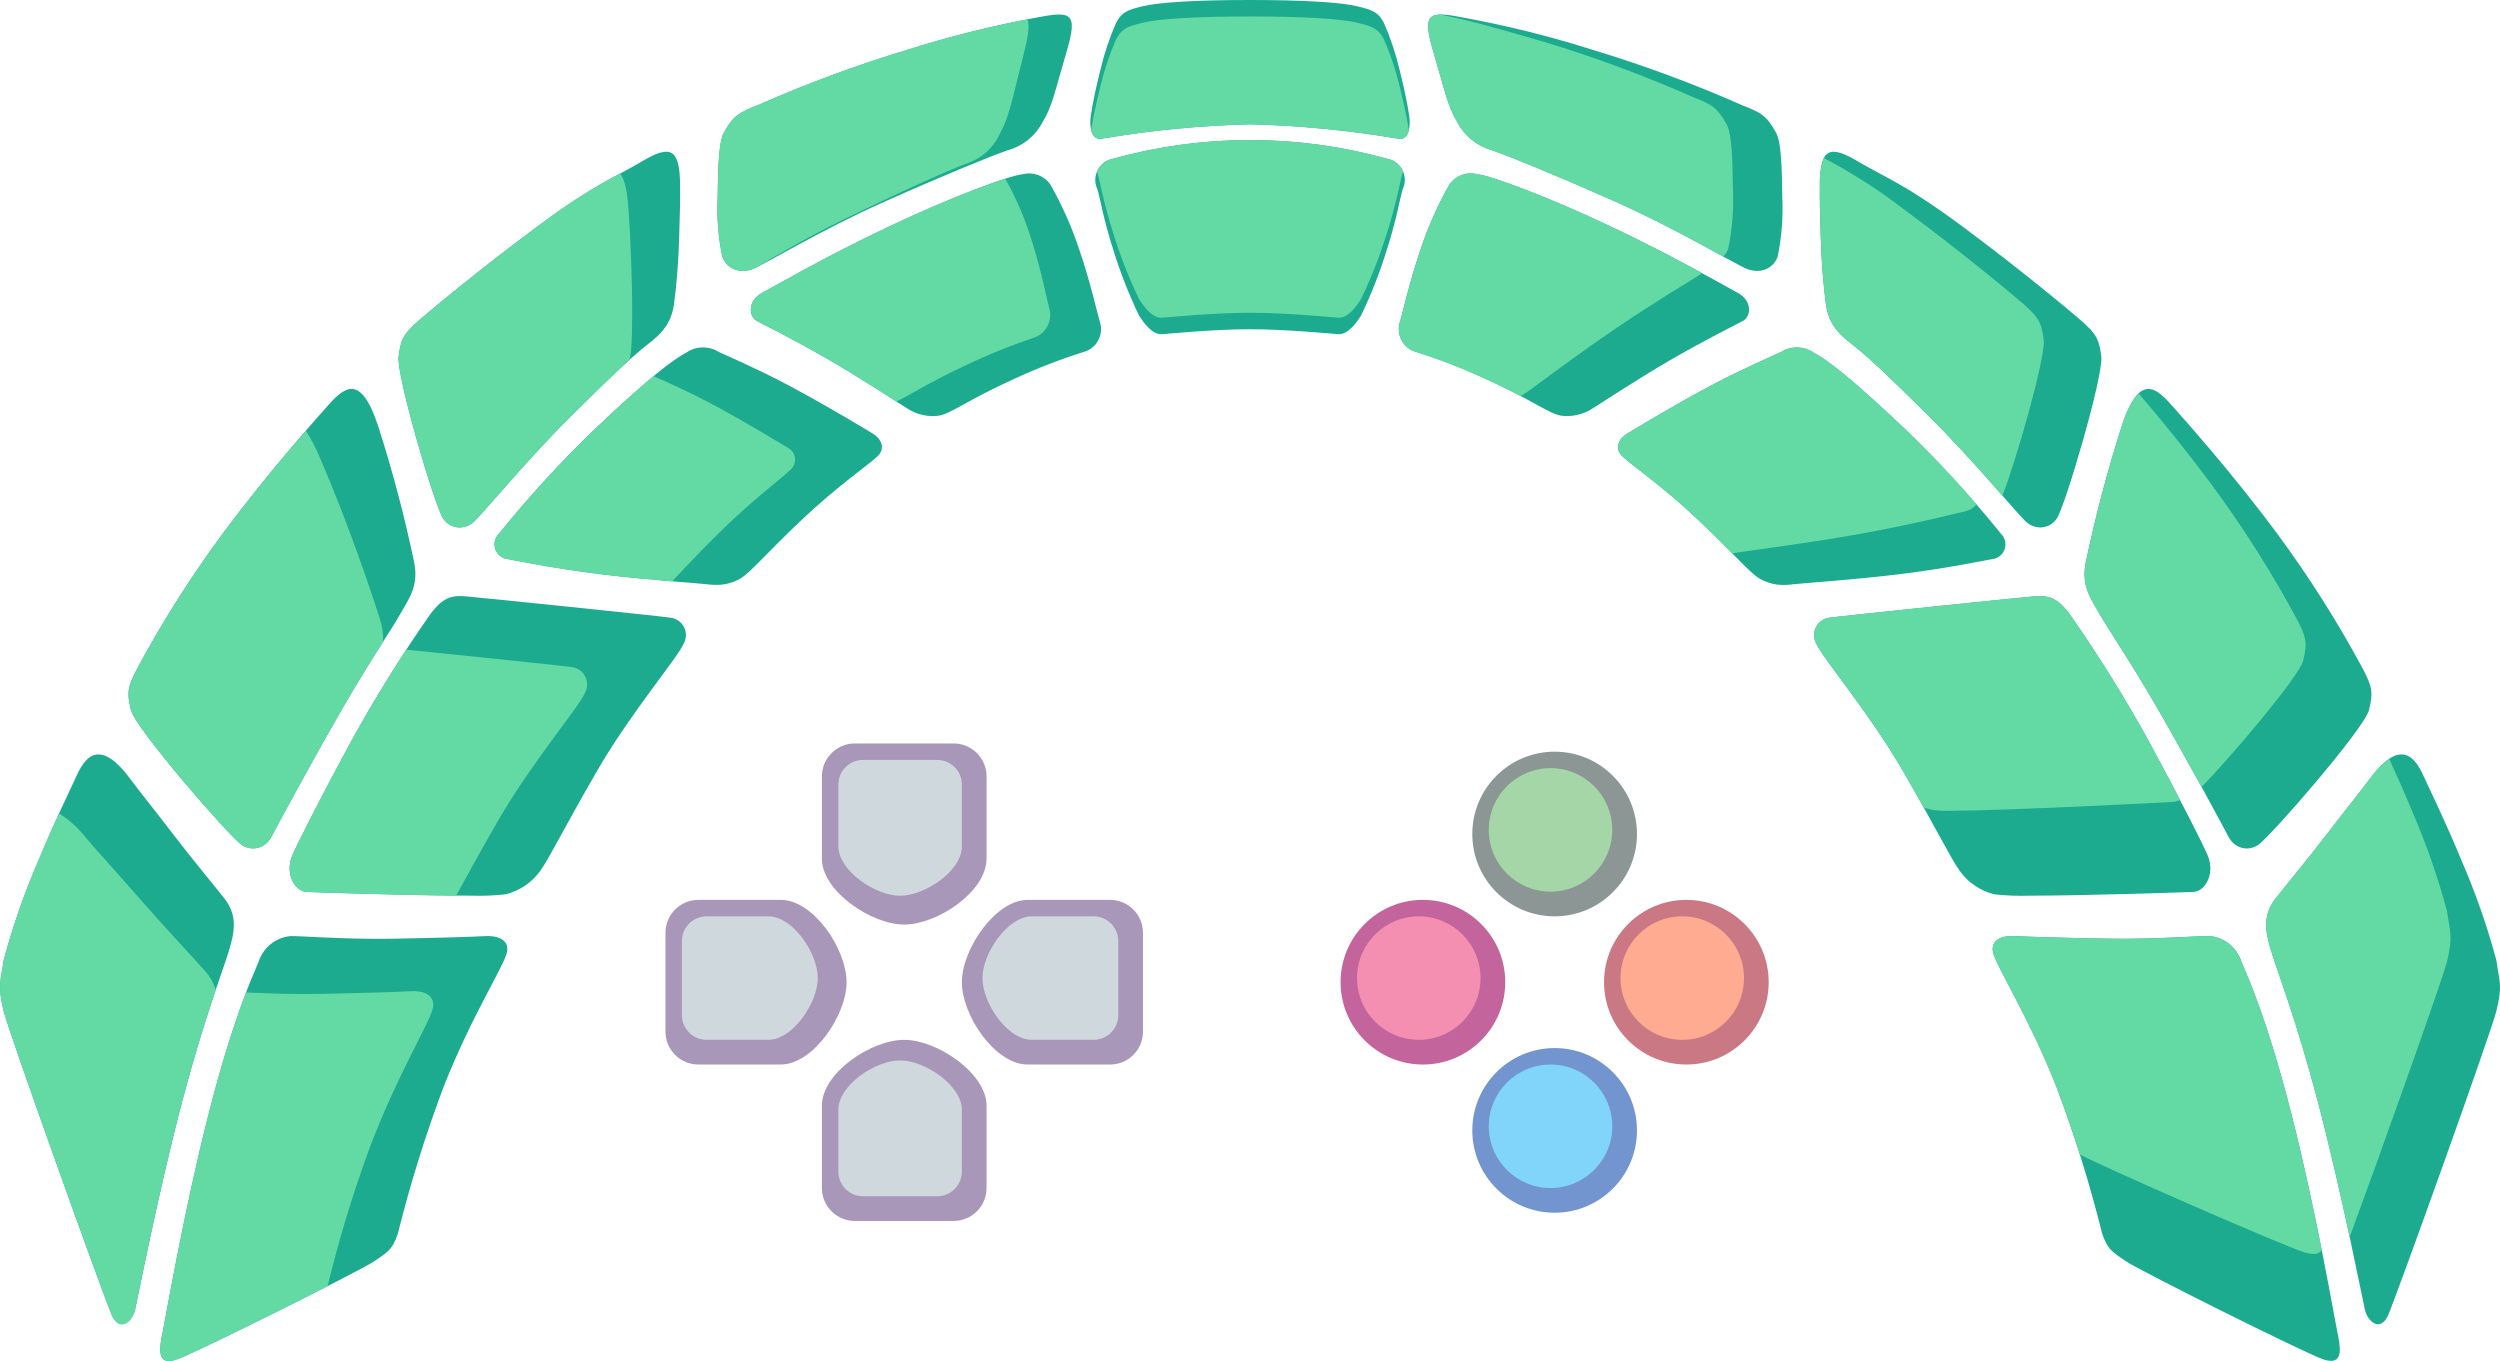
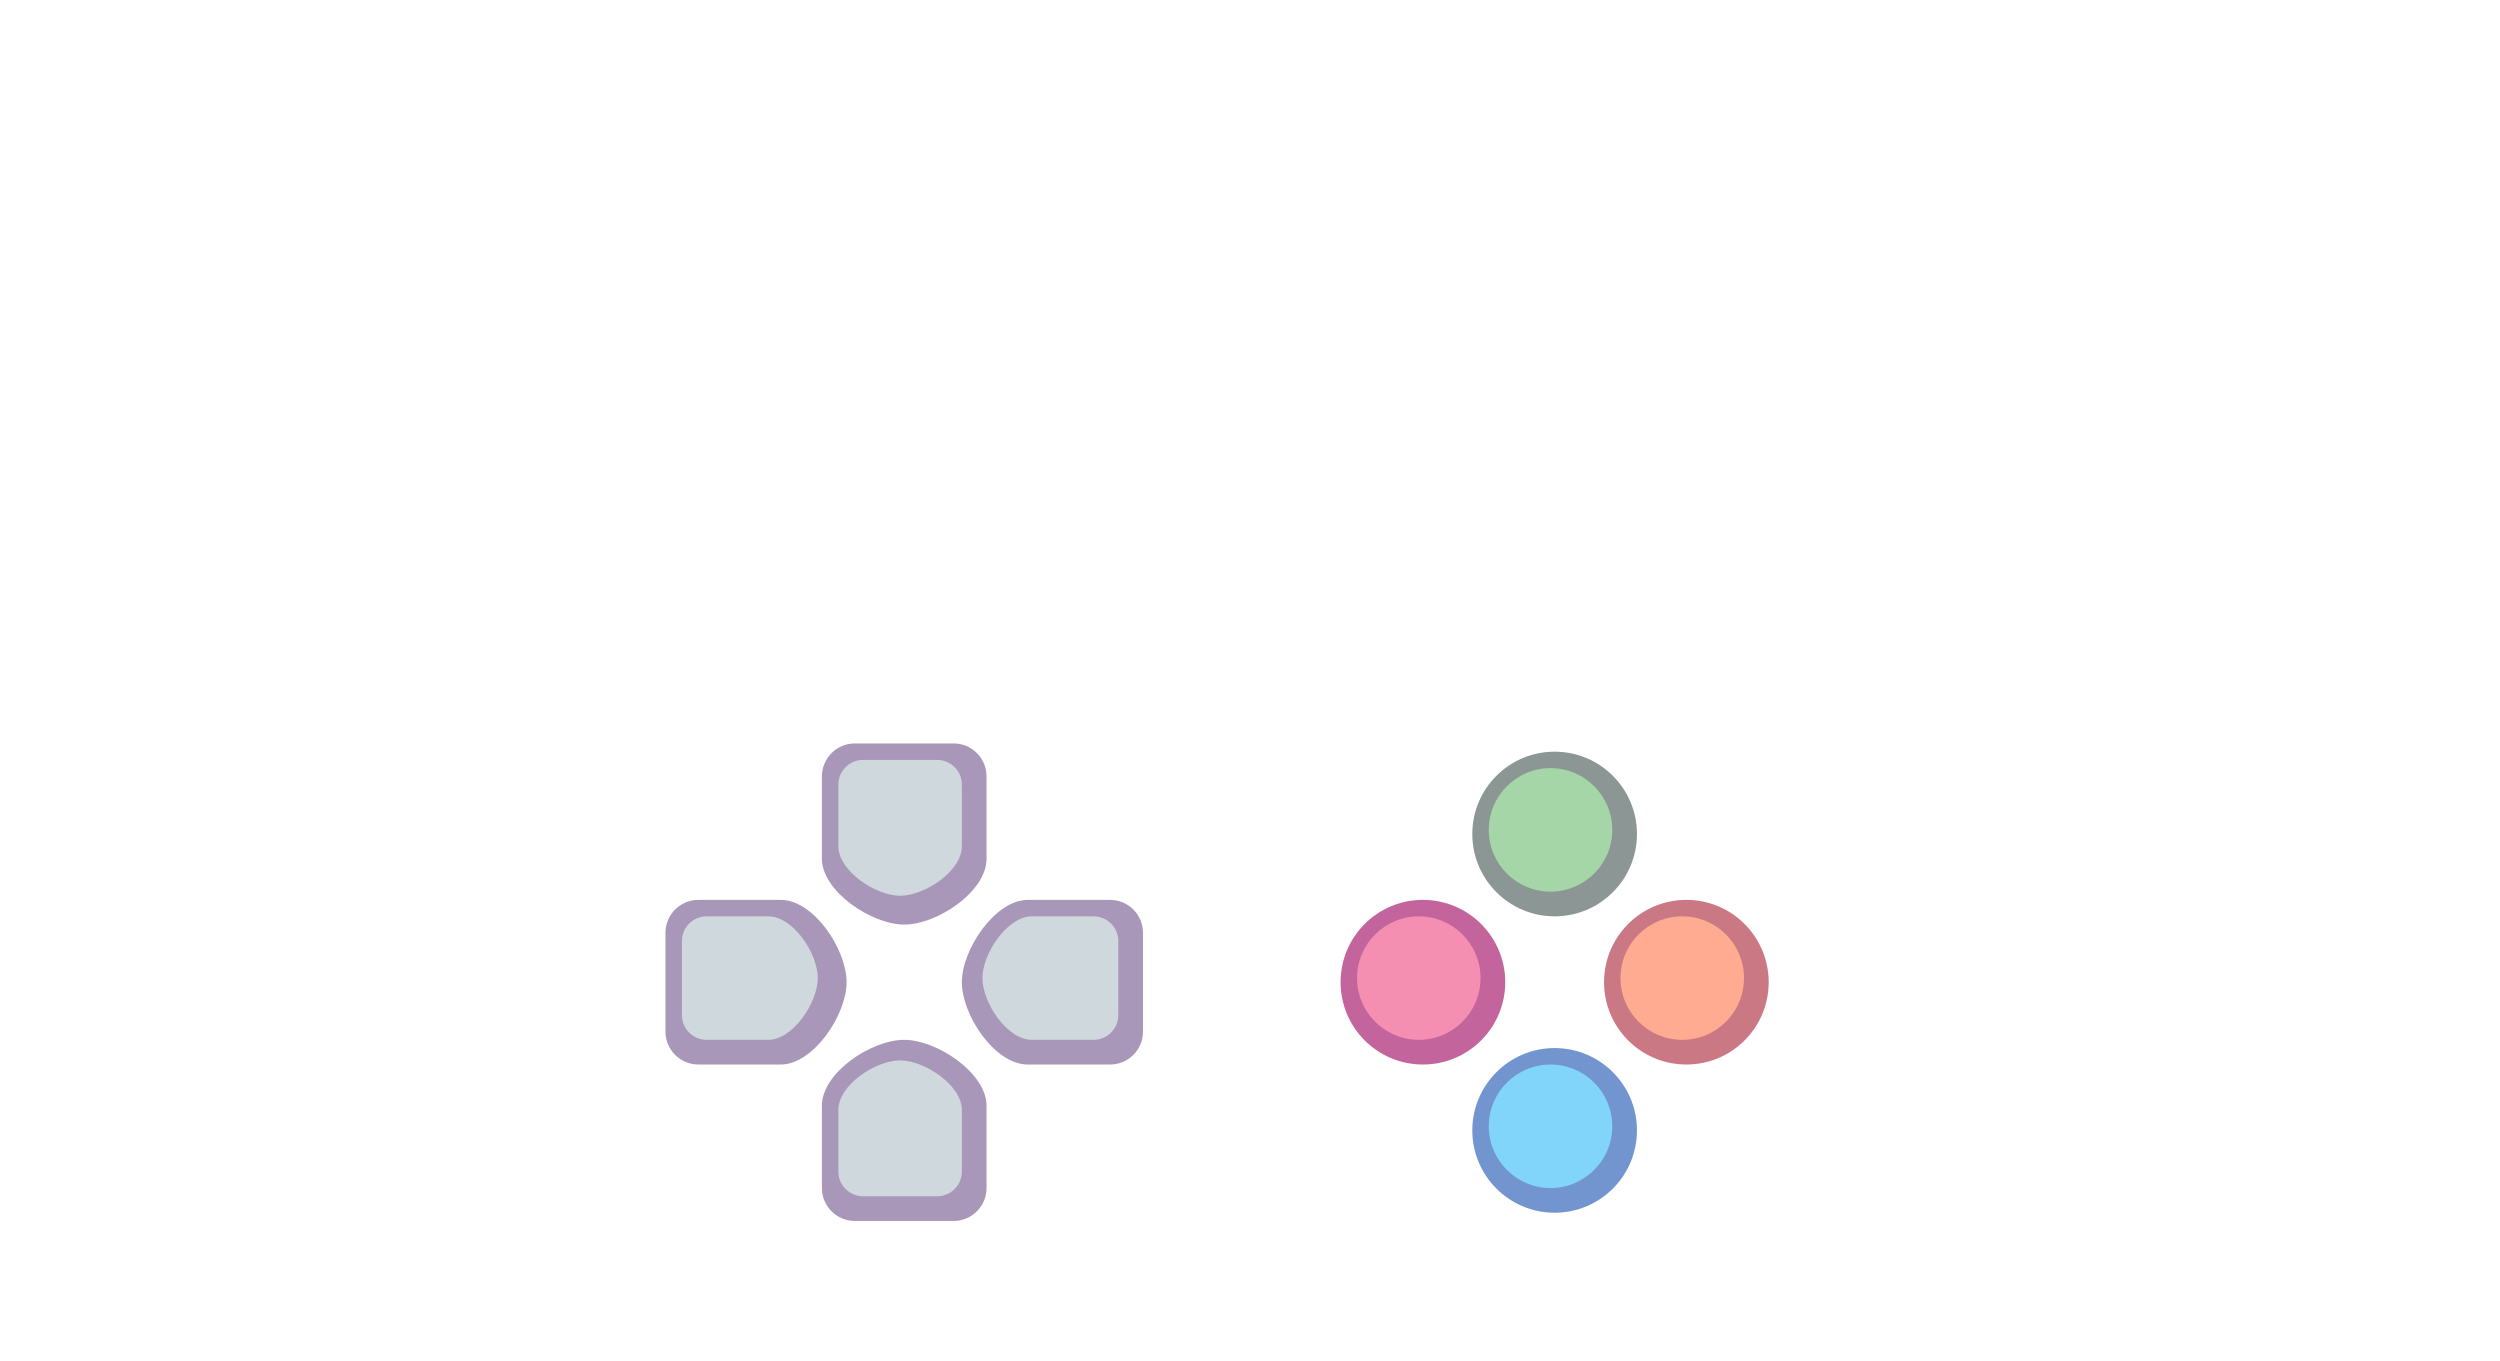
<svg xmlns="http://www.w3.org/2000/svg" width="303.655" height="165.3" viewBox="0 0 303.655 165.3">
  <g id="dark-3d" transform="translate(8937.329 555.3)">
    <path id="Path_209" data-name="Path 209" d="M5,0H15c4.006,0,8,6,8,10s-4.058,10-8,10H5a4,4,0,0,1-4-4V4A4,4,0,0,1,5,0Z" transform="translate(-8857.5 -446)" fill="#a997ba" />
    <path id="Path_210" data-name="Path 210" d="M4,0h7.5c3,0,6,4.5,6,7.5s-3.044,7.5-6,7.5H4a3,3,0,0,1-3-3V3A3,3,0,0,1,4,0Z" transform="translate(-8855.5 -444)" fill="#cfd8dc" />
    <path id="Path_209-2" data-name="Path 209" d="M5,0H15c4.006,0,8,6,8,10s-4.058,10-8,10H5a4,4,0,0,1-4-4V4A4,4,0,0,1,5,0Z" transform="translate(-8817.5 -466) rotate(90)" fill="#a997ba" />
    <path id="Path_210-2" data-name="Path 210" d="M4,0h7.5c3,0,6,4.5,6,7.5s-3.044,7.5-6,7.5H4a3,3,0,0,1-3-3V3A3,3,0,0,1,4,0Z" transform="translate(-8820.5 -464) rotate(90)" fill="#cfd8dc" />
    <path id="Path_209-3" data-name="Path 209" d="M5,0H15c4.006,0,8,6,8,10s-4.058,10-8,10H5a4,4,0,0,1-4-4V4A4,4,0,0,1,5,0Z" transform="translate(-8797.5 -426) rotate(180)" fill="#a997ba" />
    <path id="Path_210-3" data-name="Path 210" d="M4,0h7.5c3,0,6,4.5,6,7.5s-3.044,7.5-6,7.5H4a3,3,0,0,1-3-3V3A3,3,0,0,1,4,0Z" transform="translate(-8800.5 -429) rotate(180)" fill="#cfd8dc" />
    <path id="Path_209-4" data-name="Path 209" d="M5,0H15c4.006,0,8,6,8,10s-4.058,10-8,10H5a4,4,0,0,1-4-4V4A4,4,0,0,1,5,0Z" transform="translate(-8837.5 -406) rotate(-90)" fill="#a997ba" />
    <path id="Path_210-4" data-name="Path 210" d="M4,0h7.5c3,0,6,4.5,6,7.5s-3.044,7.5-6,7.5H4a3,3,0,0,1-3-3V3A3,3,0,0,1,4,0Z" transform="translate(-8835.5 -409) rotate(-90)" fill="#cfd8dc" />
    <path id="Path_258" data-name="Path 258" d="M10,0A10,10,0,1,1,0,10,10,10,0,0,1,10,0Z" transform="translate(-8742.5 -446)" fill="#cb7885" />
    <path id="Path_256" data-name="Path 256" d="M10,0A10,10,0,1,1,0,10,10,10,0,0,1,10,0Z" transform="translate(-8758.5 -428)" fill="#7295cf" />
    <path id="Path_262" data-name="Path 262" d="M10,0A10,10,0,1,1,0,10,10,10,0,0,1,10,0Z" transform="translate(-8758.5 -464)" fill="#8c9695" />
    <path id="Path_259" data-name="Path 259" d="M10,0A10,10,0,1,1,0,10,10,10,0,0,1,10,0Z" transform="translate(-8774.5 -446)" fill="#c3649c" />
    <path id="Path_263" data-name="Path 263" d="M7.5,0A7.5,7.5,0,1,1,0,7.5,7.5,7.5,0,0,1,7.5,0Z" transform="translate(-8756.5 -462)" fill="#a5d6a7" />
    <path id="Path_260" data-name="Path 260" d="M7.5,0A7.5,7.5,0,1,1,0,7.5,7.5,7.5,0,0,1,7.5,0Z" transform="translate(-8740.5 -444)" fill="#ffab91" />
    <path id="Path_257" data-name="Path 257" d="M7.5,0A7.5,7.5,0,1,1,0,7.5,7.5,7.5,0,0,1,7.5,0Z" transform="translate(-8756.5 -426)" fill="#81d4fa" />
    <path id="Path_261" data-name="Path 261" d="M7.5,0A7.5,7.5,0,1,1,0,7.5,7.5,7.5,0,0,1,7.5,0Z" transform="translate(-8772.5 -444)" fill="#f48fb1" />
-     <path id="Path_265" data-name="Path 265" d="M299.294,165.088c-2.395-.845-22.471-10.874-23.916-11.9s-2.183-1.267-2.871-3.345a161.017,161.017,0,0,0-5.554-17.824c-3.38-8.607-7.417-14.814-7.712-16.393s1.313-2.012,2.614-1.933,5.427.209,11.412.32c2.831.052,5.822-.051,8.157-.155,2.118-.094,3.7-.189,4.13-.166a4.5,4.5,0,0,1,3.869,3.134c.755,1.809,3.091,6.82,6.092,18.575s5.29,25.193,5.556,26.4c.422,1.923.569,3.49-.755,3.491A3.155,3.155,0,0,1,299.294,165.088ZM36.929,161.809c.266-1.21,2.557-14.649,5.557-26.4s5.336-16.766,6.091-18.575a4.5,4.5,0,0,1,3.869-3.134c.432-.023,2.012.071,4.129.166,2.335.1,5.326.207,8.158.155,5.984-.112,10.112-.241,11.412-.32s2.908.354,2.613,1.933-4.331,7.786-7.712,16.393a161.225,161.225,0,0,0-5.554,17.824c-.687,2.078-1.426,2.324-2.87,3.345s-21.521,11.051-23.916,11.9a3.155,3.155,0,0,1-1.021.212C36.361,165.3,36.507,163.732,36.929,161.809Zm267.5-2.661c-.194-.768-2.8-14.258-5.794-25.6-2.576-9.743-4.82-15.484-5.527-17.794s-1.236-4.394.385-6.516c1.039-1.363,4.024-4.912,6.69-8.41,1.778-2.332,3.723-4.736,4.833-6.234,4.183-5.647,5.859-1.809,6.683,0s2.416,5,4.446,9.905a87.553,87.553,0,0,1,4.242,12.142c.357,2.62.778,2.976,0,6.159-.632,2.59-12.191,34.8-13.142,36.927-.36.808-.8,1.12-1.23,1.12C305.316,160.849,304.649,160.012,304.431,159.148Zm-273.677.581C29.8,157.6,18.244,125.393,17.612,122.8c-.778-3.182-.357-3.539,0-6.159A87.553,87.553,0,0,1,21.854,104.5c2.03-4.9,3.622-8.1,4.446-9.905s2.5-5.647,6.682,0c1.11,1.5,3.055,3.9,4.832,6.233,2.667,3.5,5.65,7.048,6.691,8.41,1.621,2.122,1.092,4.207.385,6.516s-2.951,8.05-5.527,17.794c-3,11.34-5.6,24.83-5.794,25.6-.218.864-.885,1.7-1.586,1.7C31.555,160.849,31.114,160.537,30.754,159.729Zm228.661-51.1a7.347,7.347,0,0,1-4.194-2.825c-1.1-1.517-2.714-4.9-6.881-12.109S238.563,79.977,237.76,78.13a2.127,2.127,0,0,1,1.722-3.114c.973-.167,22.93-2.421,24.742-2.58s2.819.2,4.247,2.039a168.848,168.848,0,0,1,9.859,15.854c3.365,6.217,6.629,12.584,7.061,13.746.827,2.227-.489,4.2-1.754,4.257-.951.045-13.206.459-19.949.459A29.328,29.328,0,0,1,259.415,108.627Zm-205.052-.3c-1.265-.059-2.58-2.03-1.753-4.257.431-1.162,3.7-7.529,7.061-13.745a168.615,168.615,0,0,1,9.858-15.855c1.428-1.843,2.435-2.2,4.247-2.04s23.77,2.414,24.742,2.581a2.127,2.127,0,0,1,1.723,3.114c-.8,1.847-6.412,8.352-10.579,15.564s-5.784,10.591-6.881,12.109a7.349,7.349,0,0,1-4.195,2.825,29.326,29.326,0,0,1-4.272.163C67.569,108.791,55.315,108.377,54.363,108.332Zm233.5-6.673c-.638-1.236-5.087-9.473-8.643-15.622s-5.965-9.568-6.974-11.38-2.343-3.4-1.728-6.374a163.556,163.556,0,0,1,4.372-16.535c2.176-6.611,4.216-4.645,6.311-2.244,1.071,1.228,6.846,7.6,12.607,15.373a135.847,135.847,0,0,1,10.419,16.471c.988,1.947,1.259,2.632.689,4.9s-12.071,15.5-13.488,16.4a2.556,2.556,0,0,1-1.369.417A2.5,2.5,0,0,1,287.866,101.66Zm-241.3.986c-1.417-.893-12.919-14.132-13.488-16.4s-.3-2.953.689-4.9a136.089,136.089,0,0,1,10.42-16.472c5.76-7.769,11.535-14.145,12.606-15.372,2.1-2.4,4.135-4.368,6.311,2.244a163.37,163.37,0,0,1,4.373,16.535c.614,2.972-.72,4.562-1.729,6.374s-3.417,5.229-6.973,11.379-8,14.387-8.643,15.623a2.5,2.5,0,0,1-2.2,1.4A2.556,2.556,0,0,1,46.568,102.645Zm56.44-31.681c-.715-.1-7.309-.533-12.712-1.2-6.33-.775-10.837-1.772-11.462-1.855a1.8,1.8,0,0,1-1.067-3.063,137.834,137.834,0,0,1,11.77-12.829c6.683-6.324,9.394-8.331,11.008-9.189a3.576,3.576,0,0,1,3.908-.094c.65.322,4.568,1.987,8.4,4.017,4.986,2.642,9.94,5.683,10.331,5.914.9.529,1.682,1.714.564,2.775s-4.78,3.543-9.149,7.663-6.253,6.454-7.52,7.185a5.666,5.666,0,0,1-2.914.755A8.451,8.451,0,0,1,103.008,70.964Zm127.915-.671c-1.265-.732-3.149-3.065-7.519-7.185s-8.033-6.6-9.15-7.663-.333-2.245.565-2.775c.391-.23,5.344-3.271,10.331-5.915,3.83-2.029,7.748-3.694,8.4-4.017a3.578,3.578,0,0,1,3.908.095c1.614.858,4.324,2.865,11.008,9.189a138.012,138.012,0,0,1,11.77,12.828,1.8,1.8,0,0,1-1.067,3.064c-.626.083-5.133,1.08-11.463,1.855-5.4.662-12,1.1-12.711,1.2a8.472,8.472,0,0,1-1.154.084A5.673,5.673,0,0,1,230.923,70.293Zm32.36-6.9c-1.039-.925-6.292-7.353-11.757-12.78s-7.068-6.872-8.658-8.2-3.406-2.336-3.9-5.331a79.958,79.958,0,0,1-.641-8.226c-.092-2.475-.129-4.643-.113-6.388.041-4.438,1.15-4.932,4.652-2.849s5.468,2.567,12.63,7.859,13.72,10.792,14.512,11.507c1.62,1.463,2.119,2.007,2.4,4.326s-4.44,18.385-5.443,19.726A2.42,2.42,0,0,1,265,64.067,2.607,2.607,0,0,1,263.283,63.392Zm-192.25-.358c-1-1.341-5.723-17.407-5.443-19.726s.779-2.863,2.4-4.326c.792-.715,7.351-6.214,14.512-11.507s9.129-5.775,12.63-7.859,4.611-1.589,4.651,2.849c.016,1.744-.021,3.911-.113,6.387a79.958,79.958,0,0,1-.641,8.226c-.492,2.994-2.307,4-3.9,5.331s-3.193,2.775-8.658,8.2S75.755,62.467,74.716,63.392A2.607,2.607,0,0,1,73,64.067,2.42,2.42,0,0,1,71.033,63.034Zm56.4-13.379c-.583-.345-5.206-3.416-9.292-5.794-4.566-2.658-8.594-4.621-9.074-4.9-.962-.562-1.1-2.441.683-3.392s7.655-4.381,15.268-7.983,14.624-6.244,16.387-6.425a3.152,3.152,0,0,1,3.37,1.274,44.081,44.081,0,0,1,3.539,8.02c1.317,3.829,2.215,7.892,2.436,8.568a2.882,2.882,0,0,1-1.633,3.628,70.441,70.441,0,0,0-8.81,3.4c-5.592,2.525-7.7,4.246-9.105,4.44a5.7,5.7,0,0,1-.77.053A5.776,5.776,0,0,1,127.438,49.655Zm79.355.832c-1.409-.193-3.514-1.913-9.105-4.439a70.6,70.6,0,0,0-8.81-3.4,2.883,2.883,0,0,1-1.633-3.628c.221-.676,1.12-4.738,2.435-8.569a44.054,44.054,0,0,1,3.54-8.018,3.151,3.151,0,0,1,3.37-1.275c1.763.18,8.774,2.824,16.387,6.425s13.484,7.033,15.268,7.983,1.645,2.831.683,3.392c-.48.28-4.508,2.243-9.074,4.9-4.086,2.378-8.708,5.45-9.292,5.794a5.77,5.77,0,0,1-3,.886A5.675,5.675,0,0,1,206.793,50.486ZM155.517,38.321a57.2,57.2,0,0,1-3.1-7.9c-1.264-3.913-1.684-6.669-1.955-7.437a2.618,2.618,0,0,1,1.955-3.716,61.981,61.981,0,0,1,33.175,0,2.616,2.616,0,0,1,1.955,3.714c-.271.768-.691,3.524-1.955,7.437a57.2,57.2,0,0,1-3.1,7.9c-.6.94-1.575,2.272-2.666,2.272-.033,0-.068,0-.1,0-1.134-.086-6.384-.6-10.716-.6s-9.581.516-10.714.6c-.034,0-.067,0-.1,0C157.092,40.593,156.117,39.262,155.517,38.321ZM229.4,32.682c-1.418-.548-8.26-4.731-15.928-8.148s-12.889-5.517-15.029-6.275a6.776,6.776,0,0,1-4.258-3.423c-1.2-1.967-1.454-3.629-2.9-8.492s-.616-5.046,3.785-4.181a130.377,130.377,0,0,1,15.582,3.9,157.974,157.974,0,0,1,18.175,6.74c2.219.874,2.937,1.232,4.08,3.344.608,1.126.7,4.118.747,7.873a28.933,28.933,0,0,1-.563,7.154,2.565,2.565,0,0,1-2.522,1.729A3.257,3.257,0,0,1,229.4,32.682ZM104.9,31.172a28.857,28.857,0,0,1-.564-7.153c.046-3.757.139-6.748.748-7.873,1.142-2.113,1.859-2.47,4.08-3.344a157.9,157.9,0,0,1,18.175-6.74,130.625,130.625,0,0,1,15.581-3.9c4.4-.866,5.227-.683,3.785,4.181s-1.7,6.526-2.9,8.492a6.778,6.778,0,0,1-4.258,3.423c-2.141.758-7.361,2.858-15.029,6.276s-14.511,7.6-15.929,8.148a3.256,3.256,0,0,1-1.17.22A2.566,2.566,0,0,1,104.9,31.172Zm82.056-14.329A125.43,125.43,0,0,0,169,15.1v0a125.561,125.561,0,0,0-17.959,1.738c-1.391.264-1.557-1.544-1.382-2.762s.577-3.249,1.165-5.58a33.778,33.778,0,0,1,1.91-5.728c.7-1.3,1.332-1.557,3.264-2.018S162.335,0,169,0s11.072.294,13,.756,2.56.716,3.264,2.018a33.861,33.861,0,0,1,1.91,5.728c.589,2.331.987,4.361,1.165,5.58.164,1.137.03,2.788-1.122,2.788A1.364,1.364,0,0,1,186.959,16.844Z" transform="translate(-8954.5 -555.3)" fill="#1cab8f" />
-     <path id="Path_264" data-name="Path 264" d="M36.929,161.809c.265-1.21,2.556-14.649,5.556-26.4a134.482,134.482,0,0,1,4.574-14.869l.518.024c2.335.108,5.325.216,8.157.162,5.984-.116,10.111-.251,11.411-.334s2.908.369,2.614,2.013-4.332,8.108-7.712,17.072a155.27,155.27,0,0,0-5.089,16.739c-6.56,3.352-16.6,8.293-18.252,8.875a3.151,3.151,0,0,1-1.021.212C36.36,165.3,36.507,163.732,36.929,161.809Zm-6.176-2.08C29.8,157.6,18.243,125.393,17.611,122.8c-.777-3.182-.357-3.54,0-6.159A87.553,87.553,0,0,1,21.853,104.5c.932-2.251,1.772-4.142,2.488-5.7a12.673,12.673,0,0,1,3.243,2.928c1.4,1.655,3.845,4.323,6.088,6.9,3.365,3.868,7.1,7.818,8.412,9.325a5.985,5.985,0,0,1,1.294,2.265c-1.046,3.088-2.471,7.49-4.016,13.332-3,11.34-5.6,24.83-5.794,25.6-.218.864-.884,1.7-1.585,1.7C31.555,160.849,31.114,160.538,30.753,159.729ZM297,152.088c-2.706-.839-25.246-10.723-27.194-11.871-.791-2.544-1.747-5.369-2.856-8.195-3.382-8.607-7.418-14.814-7.713-16.393s1.313-2.012,2.615-1.933,5.427.209,11.41.32c2.831.052,5.822-.051,8.158-.155,2.119-.094,3.7-.189,4.13-.166a4.5,4.5,0,0,1,3.869,3.134c.756,1.809,3.091,6.82,6.091,18.574,1.427,5.589,2.693,11.559,3.657,16.413a1.059,1.059,0,0,1-1,.482A4.034,4.034,0,0,1,297,152.088Zm1.633-18.538c-2.576-9.743-4.821-15.484-5.528-17.794s-1.236-4.394.384-6.516c1.04-1.363,4.024-4.912,6.691-8.41,1.778-2.332,3.723-4.736,4.832-6.234a10.135,10.135,0,0,1,2.351-2.43c.775,1.675,1.717,3.771,2.778,6.336a87.552,87.552,0,0,1,4.242,12.141c.357,2.62.778,2.976,0,6.159-.523,2.144-8.531,24.574-11.815,33.45C301.525,145.376,300.13,139.2,298.638,133.55ZM54.363,108.332c-1.265-.059-2.581-2.03-1.754-4.257.432-1.162,3.7-7.529,7.061-13.745,2.052-3.79,4.735-8.167,6.841-11.424,7.029.714,19.286,1.985,20.007,2.109a2.128,2.128,0,0,1,1.722,3.114c-.8,1.848-6.412,8.352-10.579,15.564-2.426,4.2-3.989,7.1-5.087,9.09C65.657,108.726,55.238,108.374,54.363,108.332Zm-7.795-5.687c-1.417-.893-12.919-14.132-13.488-16.4s-.3-2.953.689-4.9A135.823,135.823,0,0,1,44.188,64.877c3.839-5.176,7.682-9.734,10.139-12.562a23.033,23.033,0,0,1,1.757,3.412c3.365,7.8,6.1,15.908,7.2,19.363a7.671,7.671,0,0,1,.407,2.885c-1.235,1.939-2.889,4.556-4.916,8.06-3.556,6.15-8,14.387-8.643,15.623a2.505,2.505,0,0,1-2.2,1.4A2.56,2.56,0,0,1,46.568,102.645Zm205.416-4.254q-.593-.126-1.144-.3c-.714-1.279-1.54-2.739-2.5-4.4-4.167-7.212-9.775-13.717-10.579-15.564a2.127,2.127,0,0,1,1.722-3.114c.972-.167,22.93-2.421,24.742-2.58s2.819.2,4.247,2.039a168.5,168.5,0,0,1,9.858,15.854c1.275,2.356,2.537,4.734,3.634,6.842a2.156,2.156,0,0,1-.824.231c-1.312.082-20.461,1.075-27.063,1.075A14.534,14.534,0,0,1,251.984,98.391Zm27.239-12.353c-3.556-6.15-5.965-9.568-6.974-11.38s-2.342-3.4-1.729-6.374a163.368,163.368,0,0,1,4.373-16.535,9.777,9.777,0,0,1,2.042-3.968c2.408,2.819,5.644,6.738,8.875,11.1A135.723,135.723,0,0,1,296.23,75.349c.989,1.947,1.26,2.632.69,4.9-.489,1.945-9.03,11.973-12.337,15.34C282.956,92.626,280.981,89.077,279.223,86.037ZM90.3,69.769c-6.33-.775-10.837-1.772-11.462-1.855a1.8,1.8,0,0,1-1.067-3.063A137.756,137.756,0,0,1,89.536,52.023c3.1-2.934,5.347-4.939,7.025-6.332,1.446.637,4.111,1.818,6.723,3.2,4.584,2.42,9.123,5.231,9.482,5.444a1.629,1.629,0,0,1,.434,2.7c-1.085,1.08-4.6,3.64-8.844,7.833-2.635,2.6-4.345,4.5-5.554,5.745C96.326,70.4,93.146,70.118,90.3,69.769Zm133.109-6.661c-4.371-4.119-8.034-6.6-9.151-7.663s-.333-2.245.564-2.775c.392-.23,5.345-3.271,10.333-5.915,3.829-2.029,7.747-3.694,8.4-4.017a3.58,3.58,0,0,1,3.909.095c1.614.858,4.324,2.865,11.007,9.189a123.144,123.144,0,0,1,8.772,9.247,2.635,2.635,0,0,1-1.456.86c-.717.133-5.912,1.512-13.162,2.8-6.189,1.1-13.712,2.048-14.533,2.2-.168.032-.336.061-.5.085C226.51,66.126,225.158,64.76,223.405,63.108ZM71.033,63.034c-1-1.341-5.723-17.407-5.443-19.726s.779-2.863,2.4-4.326c.792-.715,7.351-6.214,14.512-11.507a68.488,68.488,0,0,1,10-6.4c.545.714.844,2.093,1,4.264.149,2.044.276,4.58.37,7.473.115,3.562.135,7.48-.035,9.586a8.8,8.8,0,0,1-.2,1.3c-1.364,1.223-3.3,3.069-7.169,6.914-5.464,5.427-10.718,11.855-11.757,12.78A2.6,2.6,0,0,1,73,64.066,2.417,2.417,0,0,1,71.033,63.034ZM251.526,50.612c-5.465-5.427-7.067-6.872-8.657-8.2s-3.406-2.336-3.9-5.331a80.214,80.214,0,0,1-.641-8.226c-.092-2.475-.13-4.643-.113-6.388a7.865,7.865,0,0,1,.495-3.272,68.544,68.544,0,0,1,9.787,6.283c7.16,5.293,13.72,10.792,14.512,11.506,1.62,1.463,2.12,2.007,2.4,4.326.251,2.081-3.523,15.23-5.027,18.878C258.116,57.606,254.86,53.924,251.526,50.612Zm-133.38-6.752c-4.566-2.658-8.594-4.621-9.074-4.9-.962-.562-1.1-2.441.683-3.392s7.655-4.381,15.268-7.983a132.1,132.1,0,0,1,14.218-5.872c.039.045.077.092.116.14a38.327,38.327,0,0,1,3.176,7.519c1.152,3.6,1.89,7.445,2.083,8.081a2.919,2.919,0,0,1-1.716,3.514,74.951,74.951,0,0,0-8.708,3.538c-4.492,2.108-6.729,3.632-8.15,4.257C124.239,47.6,121.056,45.554,118.146,43.861Zm79.542,2.187a70.483,70.483,0,0,0-8.811-3.4,2.884,2.884,0,0,1-1.633-3.628c.221-.676,1.12-4.738,2.436-8.569a44.142,44.142,0,0,1,3.539-8.018,3.153,3.153,0,0,1,3.37-1.275c1.762.18,8.773,2.824,16.386,6.425,4.352,2.058,8.134,4.062,10.909,5.577a1.759,1.759,0,0,1-.268.225c-.546.372-5.092,3.046-10.291,6.575-4.649,3.156-9.953,7.164-10.619,7.621q-.412.283-.826.514C200.75,47.5,199.379,46.811,197.688,46.048Zm-17.973-7.459c-1.134-.086-6.384-.6-10.715-.6s-9.582.516-10.714.6-2.15-1.3-2.768-2.267a57.328,57.328,0,0,1-3.1-7.9c-1.264-3.913-1.684-6.669-1.954-7.438-.017-.049-.033-.1-.049-.148a2.854,2.854,0,0,1,2-1.568,61.981,61.981,0,0,1,33.175,0,2.857,2.857,0,0,1,2.005,1.566c-.015.049-.032.1-.049.148-.272.769-.692,3.524-1.956,7.438a57.2,57.2,0,0,1-3.1,7.9c-.6.941-1.574,2.272-2.665,2.272C179.782,38.593,179.749,38.591,179.715,38.588ZM104.9,31.172a28.876,28.876,0,0,1-.563-7.153c.046-3.757.139-6.748.747-7.874,1.143-2.112,1.86-2.47,4.08-3.344A158.314,158.314,0,0,1,127.34,6.062a130.3,130.3,0,0,1,14.62-3.71c.3.74.1,2.092-.483,4.357-1.394,5.4-1.634,7.252-2.813,9.43a6.794,6.794,0,0,1-4.228,3.77c-2.134.823-7.339,3.111-14.979,6.841-3.926,1.916-7.631,4.059-10.5,5.772-.144.069-.266.123-.362.16a3.256,3.256,0,0,1-1.17.22A2.567,2.567,0,0,1,104.9,31.172Zm108.572-6.638c-7.668-3.416-12.888-5.517-15.029-6.275a6.774,6.774,0,0,1-4.257-3.423c-1.2-1.967-1.455-3.629-2.9-8.492-1.021-3.447-.9-4.543.817-4.581,2.783.571,5.564,1.25,12.55,3.3a157.928,157.928,0,0,1,18.174,6.74c2.22.874,2.938,1.232,4.081,3.344.608,1.126.7,4.118.747,7.873a28.933,28.933,0,0,1-.563,7.154,2.522,2.522,0,0,1-.612.986C223.477,29.51,218.665,26.846,213.475,24.534Zm-26.517-7.691A125.4,125.4,0,0,0,169,15.1v0a125.592,125.592,0,0,0-17.959,1.738c-.778.148-1.173-.355-1.338-1.039.194-1.237.577-3.14,1.122-5.3a33.837,33.837,0,0,1,1.911-5.728c.7-1.3,1.331-1.557,3.263-2.018S162.334,2,169,2s11.072.294,13,.756,2.559.716,3.263,2.018a33.776,33.776,0,0,1,1.91,5.728c.547,2.163.93,4.066,1.124,5.3-.147.6-.471,1.066-1.08,1.066A1.373,1.373,0,0,1,186.958,16.844Z" transform="translate(-8954.5 -555.3)" fill="#63DAA4" />
+     <path id="Path_265" data-name="Path 265" d="M299.294,165.088c-2.395-.845-22.471-10.874-23.916-11.9s-2.183-1.267-2.871-3.345a161.017,161.017,0,0,0-5.554-17.824c-3.38-8.607-7.417-14.814-7.712-16.393s1.313-2.012,2.614-1.933,5.427.209,11.412.32c2.831.052,5.822-.051,8.157-.155,2.118-.094,3.7-.189,4.13-.166a4.5,4.5,0,0,1,3.869,3.134c.755,1.809,3.091,6.82,6.092,18.575s5.29,25.193,5.556,26.4c.422,1.923.569,3.49-.755,3.491A3.155,3.155,0,0,1,299.294,165.088ZM36.929,161.809c.266-1.21,2.557-14.649,5.557-26.4s5.336-16.766,6.091-18.575a4.5,4.5,0,0,1,3.869-3.134c.432-.023,2.012.071,4.129.166,2.335.1,5.326.207,8.158.155,5.984-.112,10.112-.241,11.412-.32s2.908.354,2.613,1.933-4.331,7.786-7.712,16.393a161.225,161.225,0,0,0-5.554,17.824c-.687,2.078-1.426,2.324-2.87,3.345s-21.521,11.051-23.916,11.9a3.155,3.155,0,0,1-1.021.212C36.361,165.3,36.507,163.732,36.929,161.809Zm267.5-2.661c-.194-.768-2.8-14.258-5.794-25.6-2.576-9.743-4.82-15.484-5.527-17.794s-1.236-4.394.385-6.516c1.039-1.363,4.024-4.912,6.69-8.41,1.778-2.332,3.723-4.736,4.833-6.234,4.183-5.647,5.859-1.809,6.683,0s2.416,5,4.446,9.905a87.553,87.553,0,0,1,4.242,12.142c.357,2.62.778,2.976,0,6.159-.632,2.59-12.191,34.8-13.142,36.927-.36.808-.8,1.12-1.23,1.12C305.316,160.849,304.649,160.012,304.431,159.148Zm-273.677.581C29.8,157.6,18.244,125.393,17.612,122.8c-.778-3.182-.357-3.539,0-6.159A87.553,87.553,0,0,1,21.854,104.5c2.03-4.9,3.622-8.1,4.446-9.905s2.5-5.647,6.682,0c1.11,1.5,3.055,3.9,4.832,6.233,2.667,3.5,5.65,7.048,6.691,8.41,1.621,2.122,1.092,4.207.385,6.516s-2.951,8.05-5.527,17.794c-3,11.34-5.6,24.83-5.794,25.6-.218.864-.885,1.7-1.586,1.7C31.555,160.849,31.114,160.537,30.754,159.729Zm228.661-51.1a7.347,7.347,0,0,1-4.194-2.825c-1.1-1.517-2.714-4.9-6.881-12.109S238.563,79.977,237.76,78.13a2.127,2.127,0,0,1,1.722-3.114c.973-.167,22.93-2.421,24.742-2.58s2.819.2,4.247,2.039a168.848,168.848,0,0,1,9.859,15.854c3.365,6.217,6.629,12.584,7.061,13.746.827,2.227-.489,4.2-1.754,4.257-.951.045-13.206.459-19.949.459A29.328,29.328,0,0,1,259.415,108.627Zm-205.052-.3c-1.265-.059-2.58-2.03-1.753-4.257.431-1.162,3.7-7.529,7.061-13.745a168.615,168.615,0,0,1,9.858-15.855c1.428-1.843,2.435-2.2,4.247-2.04s23.77,2.414,24.742,2.581a2.127,2.127,0,0,1,1.723,3.114c-.8,1.847-6.412,8.352-10.579,15.564s-5.784,10.591-6.881,12.109a7.349,7.349,0,0,1-4.195,2.825,29.326,29.326,0,0,1-4.272.163C67.569,108.791,55.315,108.377,54.363,108.332Zm233.5-6.673c-.638-1.236-5.087-9.473-8.643-15.622s-5.965-9.568-6.974-11.38-2.343-3.4-1.728-6.374a163.556,163.556,0,0,1,4.372-16.535c2.176-6.611,4.216-4.645,6.311-2.244,1.071,1.228,6.846,7.6,12.607,15.373a135.847,135.847,0,0,1,10.419,16.471c.988,1.947,1.259,2.632.689,4.9s-12.071,15.5-13.488,16.4a2.556,2.556,0,0,1-1.369.417A2.5,2.5,0,0,1,287.866,101.66Zm-241.3.986c-1.417-.893-12.919-14.132-13.488-16.4s-.3-2.953.689-4.9a136.089,136.089,0,0,1,10.42-16.472c5.76-7.769,11.535-14.145,12.606-15.372,2.1-2.4,4.135-4.368,6.311,2.244a163.37,163.37,0,0,1,4.373,16.535c.614,2.972-.72,4.562-1.729,6.374s-3.417,5.229-6.973,11.379-8,14.387-8.643,15.623a2.5,2.5,0,0,1-2.2,1.4A2.556,2.556,0,0,1,46.568,102.645Zm56.44-31.681c-.715-.1-7.309-.533-12.712-1.2-6.33-.775-10.837-1.772-11.462-1.855a1.8,1.8,0,0,1-1.067-3.063,137.834,137.834,0,0,1,11.77-12.829c6.683-6.324,9.394-8.331,11.008-9.189a3.576,3.576,0,0,1,3.908-.094c.65.322,4.568,1.987,8.4,4.017,4.986,2.642,9.94,5.683,10.331,5.914.9.529,1.682,1.714.564,2.775s-4.78,3.543-9.149,7.663-6.253,6.454-7.52,7.185a5.666,5.666,0,0,1-2.914.755A8.451,8.451,0,0,1,103.008,70.964Zm127.915-.671c-1.265-.732-3.149-3.065-7.519-7.185s-8.033-6.6-9.15-7.663-.333-2.245.565-2.775c.391-.23,5.344-3.271,10.331-5.915,3.83-2.029,7.748-3.694,8.4-4.017a3.578,3.578,0,0,1,3.908.095c1.614.858,4.324,2.865,11.008,9.189a138.012,138.012,0,0,1,11.77,12.828,1.8,1.8,0,0,1-1.067,3.064c-.626.083-5.133,1.08-11.463,1.855-5.4.662-12,1.1-12.711,1.2a8.472,8.472,0,0,1-1.154.084A5.673,5.673,0,0,1,230.923,70.293Zm32.36-6.9c-1.039-.925-6.292-7.353-11.757-12.78s-7.068-6.872-8.658-8.2-3.406-2.336-3.9-5.331a79.958,79.958,0,0,1-.641-8.226c-.092-2.475-.129-4.643-.113-6.388.041-4.438,1.15-4.932,4.652-2.849s5.468,2.567,12.63,7.859,13.72,10.792,14.512,11.507c1.62,1.463,2.119,2.007,2.4,4.326s-4.44,18.385-5.443,19.726A2.42,2.42,0,0,1,265,64.067,2.607,2.607,0,0,1,263.283,63.392Zm-192.25-.358c-1-1.341-5.723-17.407-5.443-19.726s.779-2.863,2.4-4.326c.792-.715,7.351-6.214,14.512-11.507s9.129-5.775,12.63-7.859,4.611-1.589,4.651,2.849c.016,1.744-.021,3.911-.113,6.387a79.958,79.958,0,0,1-.641,8.226c-.492,2.994-2.307,4-3.9,5.331s-3.193,2.775-8.658,8.2S75.755,62.467,74.716,63.392A2.607,2.607,0,0,1,73,64.067,2.42,2.42,0,0,1,71.033,63.034Zm56.4-13.379c-.583-.345-5.206-3.416-9.292-5.794-4.566-2.658-8.594-4.621-9.074-4.9-.962-.562-1.1-2.441.683-3.392s7.655-4.381,15.268-7.983,14.624-6.244,16.387-6.425a3.152,3.152,0,0,1,3.37,1.274,44.081,44.081,0,0,1,3.539,8.02c1.317,3.829,2.215,7.892,2.436,8.568a2.882,2.882,0,0,1-1.633,3.628,70.441,70.441,0,0,0-8.81,3.4c-5.592,2.525-7.7,4.246-9.105,4.44a5.7,5.7,0,0,1-.77.053A5.776,5.776,0,0,1,127.438,49.655Zm79.355.832c-1.409-.193-3.514-1.913-9.105-4.439a70.6,70.6,0,0,0-8.81-3.4,2.883,2.883,0,0,1-1.633-3.628c.221-.676,1.12-4.738,2.435-8.569a44.054,44.054,0,0,1,3.54-8.018,3.151,3.151,0,0,1,3.37-1.275c1.763.18,8.774,2.824,16.387,6.425s13.484,7.033,15.268,7.983,1.645,2.831.683,3.392c-.48.28-4.508,2.243-9.074,4.9-4.086,2.378-8.708,5.45-9.292,5.794a5.77,5.77,0,0,1-3,.886A5.675,5.675,0,0,1,206.793,50.486ZM155.517,38.321a57.2,57.2,0,0,1-3.1-7.9c-1.264-3.913-1.684-6.669-1.955-7.437a2.618,2.618,0,0,1,1.955-3.716,61.981,61.981,0,0,1,33.175,0,2.616,2.616,0,0,1,1.955,3.714c-.271.768-.691,3.524-1.955,7.437a57.2,57.2,0,0,1-3.1,7.9c-.6.94-1.575,2.272-2.666,2.272-.033,0-.068,0-.1,0-1.134-.086-6.384-.6-10.716-.6s-9.581.516-10.714.6c-.034,0-.067,0-.1,0C157.092,40.593,156.117,39.262,155.517,38.321ZM229.4,32.682c-1.418-.548-8.26-4.731-15.928-8.148s-12.889-5.517-15.029-6.275a6.776,6.776,0,0,1-4.258-3.423c-1.2-1.967-1.454-3.629-2.9-8.492s-.616-5.046,3.785-4.181a130.377,130.377,0,0,1,15.582,3.9,157.974,157.974,0,0,1,18.175,6.74c2.219.874,2.937,1.232,4.08,3.344.608,1.126.7,4.118.747,7.873a28.933,28.933,0,0,1-.563,7.154,2.565,2.565,0,0,1-2.522,1.729A3.257,3.257,0,0,1,229.4,32.682ZM104.9,31.172a28.857,28.857,0,0,1-.564-7.153c.046-3.757.139-6.748.748-7.873,1.142-2.113,1.859-2.47,4.08-3.344a157.9,157.9,0,0,1,18.175-6.74,130.625,130.625,0,0,1,15.581-3.9c4.4-.866,5.227-.683,3.785,4.181s-1.7,6.526-2.9,8.492a6.778,6.778,0,0,1-4.258,3.423c-2.141.758-7.361,2.858-15.029,6.276s-14.511,7.6-15.929,8.148a3.256,3.256,0,0,1-1.17.22A2.566,2.566,0,0,1,104.9,31.172Zm82.056-14.329A125.43,125.43,0,0,0,169,15.1v0a125.561,125.561,0,0,0-17.959,1.738c-1.391.264-1.557-1.544-1.382-2.762s.577-3.249,1.165-5.58a33.778,33.778,0,0,1,1.91-5.728c.7-1.3,1.332-1.557,3.264-2.018S162.335,0,169,0s11.072.294,13,.756,2.56.716,3.264,2.018a33.861,33.861,0,0,1,1.91,5.728c.589,2.331.987,4.361,1.165,5.58.164,1.137.03,2.788-1.122,2.788A1.364,1.364,0,0,1,186.959,16.844Z" transform="translate(-8954.5 -555.3)" fill="#FFFFFFFF" />
+     <path id="Path_264" data-name="Path 264" d="M36.929,161.809c.265-1.21,2.556-14.649,5.556-26.4a134.482,134.482,0,0,1,4.574-14.869l.518.024c2.335.108,5.325.216,8.157.162,5.984-.116,10.111-.251,11.411-.334s2.908.369,2.614,2.013-4.332,8.108-7.712,17.072a155.27,155.27,0,0,0-5.089,16.739c-6.56,3.352-16.6,8.293-18.252,8.875a3.151,3.151,0,0,1-1.021.212C36.36,165.3,36.507,163.732,36.929,161.809Zm-6.176-2.08C29.8,157.6,18.243,125.393,17.611,122.8c-.777-3.182-.357-3.54,0-6.159A87.553,87.553,0,0,1,21.853,104.5c.932-2.251,1.772-4.142,2.488-5.7a12.673,12.673,0,0,1,3.243,2.928c1.4,1.655,3.845,4.323,6.088,6.9,3.365,3.868,7.1,7.818,8.412,9.325a5.985,5.985,0,0,1,1.294,2.265c-1.046,3.088-2.471,7.49-4.016,13.332-3,11.34-5.6,24.83-5.794,25.6-.218.864-.884,1.7-1.585,1.7C31.555,160.849,31.114,160.538,30.753,159.729ZM297,152.088c-2.706-.839-25.246-10.723-27.194-11.871-.791-2.544-1.747-5.369-2.856-8.195-3.382-8.607-7.418-14.814-7.713-16.393s1.313-2.012,2.615-1.933,5.427.209,11.41.32c2.831.052,5.822-.051,8.158-.155,2.119-.094,3.7-.189,4.13-.166a4.5,4.5,0,0,1,3.869,3.134c.756,1.809,3.091,6.82,6.091,18.574,1.427,5.589,2.693,11.559,3.657,16.413a1.059,1.059,0,0,1-1,.482A4.034,4.034,0,0,1,297,152.088Zm1.633-18.538c-2.576-9.743-4.821-15.484-5.528-17.794s-1.236-4.394.384-6.516c1.04-1.363,4.024-4.912,6.691-8.41,1.778-2.332,3.723-4.736,4.832-6.234a10.135,10.135,0,0,1,2.351-2.43c.775,1.675,1.717,3.771,2.778,6.336a87.552,87.552,0,0,1,4.242,12.141c.357,2.62.778,2.976,0,6.159-.523,2.144-8.531,24.574-11.815,33.45C301.525,145.376,300.13,139.2,298.638,133.55ZM54.363,108.332c-1.265-.059-2.581-2.03-1.754-4.257.432-1.162,3.7-7.529,7.061-13.745,2.052-3.79,4.735-8.167,6.841-11.424,7.029.714,19.286,1.985,20.007,2.109a2.128,2.128,0,0,1,1.722,3.114c-.8,1.848-6.412,8.352-10.579,15.564-2.426,4.2-3.989,7.1-5.087,9.09C65.657,108.726,55.238,108.374,54.363,108.332Zm-7.795-5.687c-1.417-.893-12.919-14.132-13.488-16.4s-.3-2.953.689-4.9A135.823,135.823,0,0,1,44.188,64.877c3.839-5.176,7.682-9.734,10.139-12.562a23.033,23.033,0,0,1,1.757,3.412c3.365,7.8,6.1,15.908,7.2,19.363a7.671,7.671,0,0,1,.407,2.885c-1.235,1.939-2.889,4.556-4.916,8.06-3.556,6.15-8,14.387-8.643,15.623a2.505,2.505,0,0,1-2.2,1.4A2.56,2.56,0,0,1,46.568,102.645Zm205.416-4.254q-.593-.126-1.144-.3c-.714-1.279-1.54-2.739-2.5-4.4-4.167-7.212-9.775-13.717-10.579-15.564a2.127,2.127,0,0,1,1.722-3.114c.972-.167,22.93-2.421,24.742-2.58s2.819.2,4.247,2.039a168.5,168.5,0,0,1,9.858,15.854c1.275,2.356,2.537,4.734,3.634,6.842a2.156,2.156,0,0,1-.824.231c-1.312.082-20.461,1.075-27.063,1.075A14.534,14.534,0,0,1,251.984,98.391Zm27.239-12.353c-3.556-6.15-5.965-9.568-6.974-11.38s-2.342-3.4-1.729-6.374a163.368,163.368,0,0,1,4.373-16.535,9.777,9.777,0,0,1,2.042-3.968c2.408,2.819,5.644,6.738,8.875,11.1A135.723,135.723,0,0,1,296.23,75.349c.989,1.947,1.26,2.632.69,4.9-.489,1.945-9.03,11.973-12.337,15.34C282.956,92.626,280.981,89.077,279.223,86.037ZM90.3,69.769c-6.33-.775-10.837-1.772-11.462-1.855a1.8,1.8,0,0,1-1.067-3.063A137.756,137.756,0,0,1,89.536,52.023c3.1-2.934,5.347-4.939,7.025-6.332,1.446.637,4.111,1.818,6.723,3.2,4.584,2.42,9.123,5.231,9.482,5.444a1.629,1.629,0,0,1,.434,2.7c-1.085,1.08-4.6,3.64-8.844,7.833-2.635,2.6-4.345,4.5-5.554,5.745C96.326,70.4,93.146,70.118,90.3,69.769Zm133.109-6.661c-4.371-4.119-8.034-6.6-9.151-7.663s-.333-2.245.564-2.775c.392-.23,5.345-3.271,10.333-5.915,3.829-2.029,7.747-3.694,8.4-4.017a3.58,3.58,0,0,1,3.909.095c1.614.858,4.324,2.865,11.007,9.189a123.144,123.144,0,0,1,8.772,9.247,2.635,2.635,0,0,1-1.456.86c-.717.133-5.912,1.512-13.162,2.8-6.189,1.1-13.712,2.048-14.533,2.2-.168.032-.336.061-.5.085C226.51,66.126,225.158,64.76,223.405,63.108ZM71.033,63.034c-1-1.341-5.723-17.407-5.443-19.726s.779-2.863,2.4-4.326c.792-.715,7.351-6.214,14.512-11.507a68.488,68.488,0,0,1,10-6.4c.545.714.844,2.093,1,4.264.149,2.044.276,4.58.37,7.473.115,3.562.135,7.48-.035,9.586a8.8,8.8,0,0,1-.2,1.3c-1.364,1.223-3.3,3.069-7.169,6.914-5.464,5.427-10.718,11.855-11.757,12.78A2.6,2.6,0,0,1,73,64.066,2.417,2.417,0,0,1,71.033,63.034ZM251.526,50.612c-5.465-5.427-7.067-6.872-8.657-8.2s-3.406-2.336-3.9-5.331a80.214,80.214,0,0,1-.641-8.226c-.092-2.475-.13-4.643-.113-6.388a7.865,7.865,0,0,1,.495-3.272,68.544,68.544,0,0,1,9.787,6.283c7.16,5.293,13.72,10.792,14.512,11.506,1.62,1.463,2.12,2.007,2.4,4.326.251,2.081-3.523,15.23-5.027,18.878C258.116,57.606,254.86,53.924,251.526,50.612Zm-133.38-6.752c-4.566-2.658-8.594-4.621-9.074-4.9-.962-.562-1.1-2.441.683-3.392s7.655-4.381,15.268-7.983a132.1,132.1,0,0,1,14.218-5.872c.039.045.077.092.116.14a38.327,38.327,0,0,1,3.176,7.519c1.152,3.6,1.89,7.445,2.083,8.081a2.919,2.919,0,0,1-1.716,3.514,74.951,74.951,0,0,0-8.708,3.538c-4.492,2.108-6.729,3.632-8.15,4.257C124.239,47.6,121.056,45.554,118.146,43.861Zm79.542,2.187a70.483,70.483,0,0,0-8.811-3.4,2.884,2.884,0,0,1-1.633-3.628c.221-.676,1.12-4.738,2.436-8.569a44.142,44.142,0,0,1,3.539-8.018,3.153,3.153,0,0,1,3.37-1.275c1.762.18,8.773,2.824,16.386,6.425,4.352,2.058,8.134,4.062,10.909,5.577a1.759,1.759,0,0,1-.268.225c-.546.372-5.092,3.046-10.291,6.575-4.649,3.156-9.953,7.164-10.619,7.621q-.412.283-.826.514C200.75,47.5,199.379,46.811,197.688,46.048Zm-17.973-7.459c-1.134-.086-6.384-.6-10.715-.6s-9.582.516-10.714.6-2.15-1.3-2.768-2.267a57.328,57.328,0,0,1-3.1-7.9c-1.264-3.913-1.684-6.669-1.954-7.438-.017-.049-.033-.1-.049-.148a2.854,2.854,0,0,1,2-1.568,61.981,61.981,0,0,1,33.175,0,2.857,2.857,0,0,1,2.005,1.566c-.015.049-.032.1-.049.148-.272.769-.692,3.524-1.956,7.438a57.2,57.2,0,0,1-3.1,7.9c-.6.941-1.574,2.272-2.665,2.272C179.782,38.593,179.749,38.591,179.715,38.588ZM104.9,31.172a28.876,28.876,0,0,1-.563-7.153c.046-3.757.139-6.748.747-7.874,1.143-2.112,1.86-2.47,4.08-3.344A158.314,158.314,0,0,1,127.34,6.062a130.3,130.3,0,0,1,14.62-3.71c.3.74.1,2.092-.483,4.357-1.394,5.4-1.634,7.252-2.813,9.43a6.794,6.794,0,0,1-4.228,3.77c-2.134.823-7.339,3.111-14.979,6.841-3.926,1.916-7.631,4.059-10.5,5.772-.144.069-.266.123-.362.16a3.256,3.256,0,0,1-1.17.22A2.567,2.567,0,0,1,104.9,31.172Zm108.572-6.638c-7.668-3.416-12.888-5.517-15.029-6.275a6.774,6.774,0,0,1-4.257-3.423c-1.2-1.967-1.455-3.629-2.9-8.492-1.021-3.447-.9-4.543.817-4.581,2.783.571,5.564,1.25,12.55,3.3a157.928,157.928,0,0,1,18.174,6.74c2.22.874,2.938,1.232,4.081,3.344.608,1.126.7,4.118.747,7.873a28.933,28.933,0,0,1-.563,7.154,2.522,2.522,0,0,1-.612.986C223.477,29.51,218.665,26.846,213.475,24.534Zm-26.517-7.691A125.4,125.4,0,0,0,169,15.1v0a125.592,125.592,0,0,0-17.959,1.738c-.778.148-1.173-.355-1.338-1.039.194-1.237.577-3.14,1.122-5.3a33.837,33.837,0,0,1,1.911-5.728c.7-1.3,1.331-1.557,3.263-2.018S162.334,2,169,2s11.072.294,13,.756,2.559.716,3.263,2.018a33.776,33.776,0,0,1,1.91,5.728c.547,2.163.93,4.066,1.124,5.3-.147.6-.471,1.066-1.08,1.066A1.373,1.373,0,0,1,186.958,16.844Z" transform="translate(-8954.5 -555.3)" fill="#FFFFFFFF" />
  </g>
</svg>
